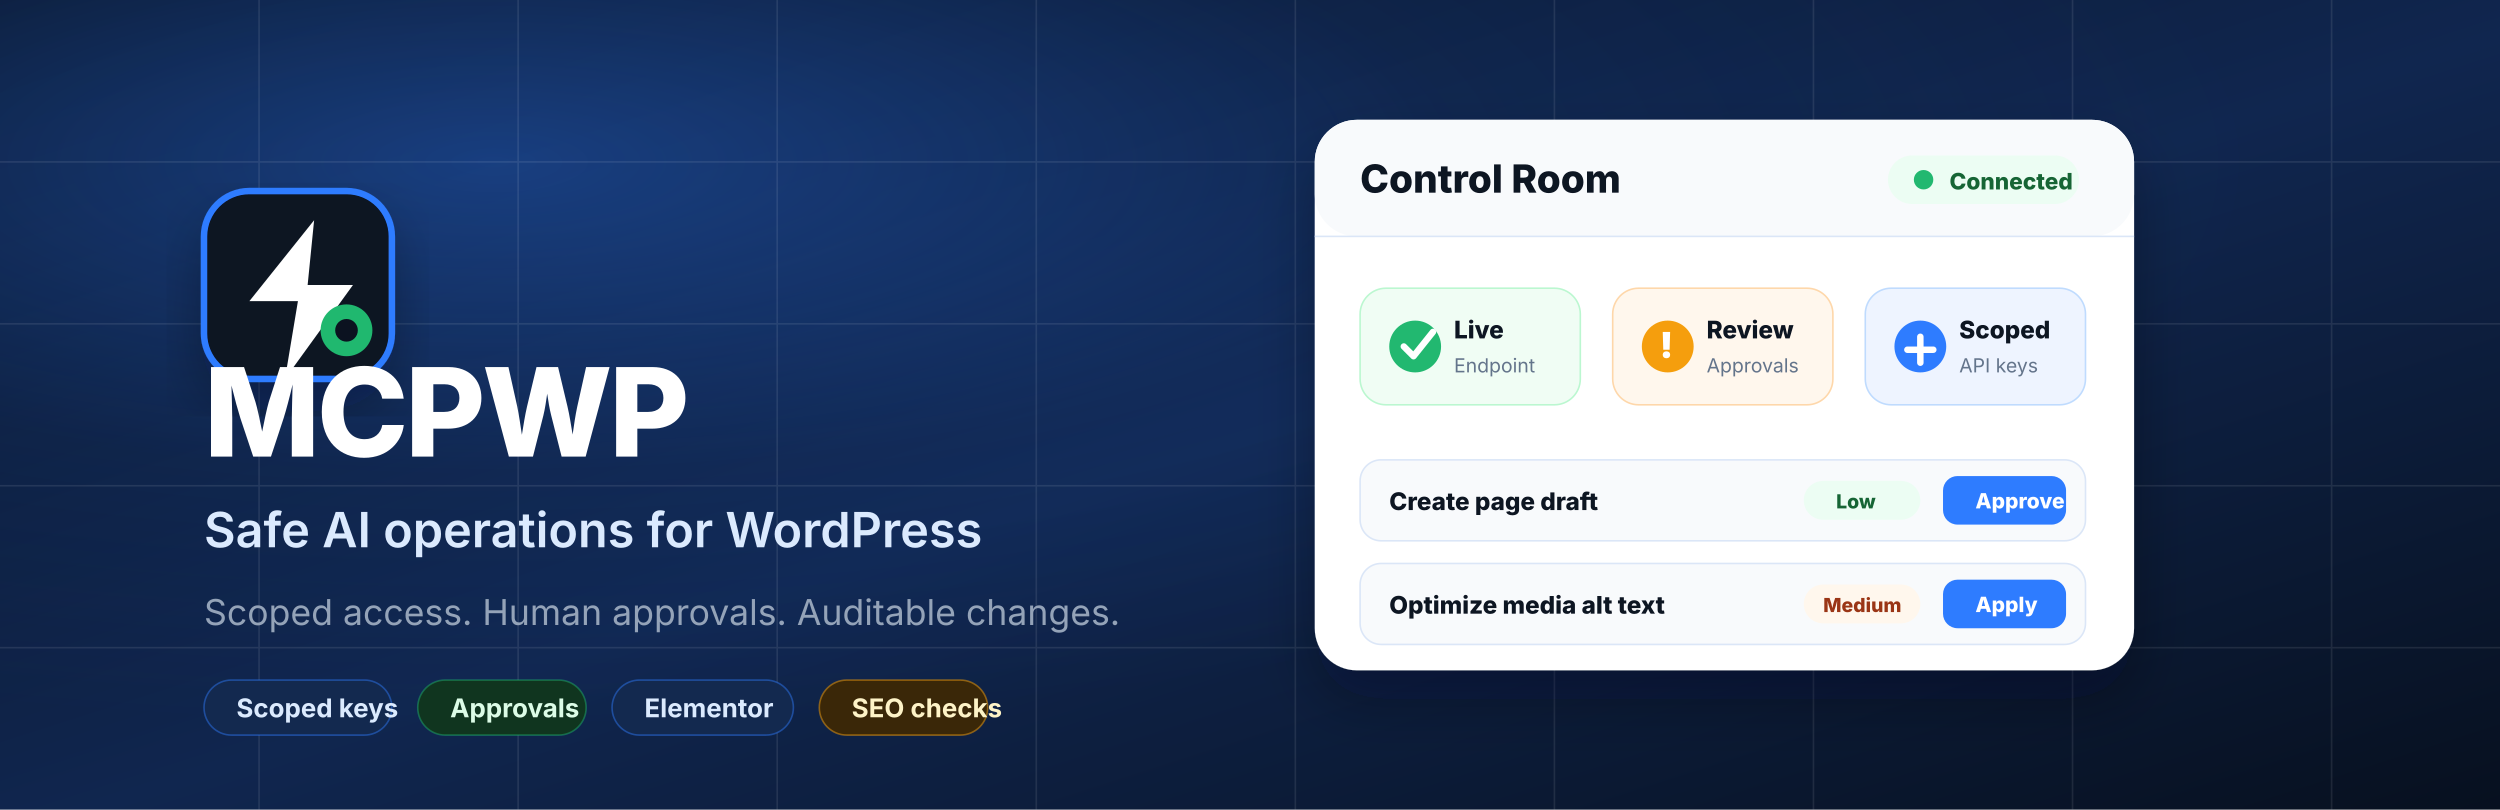
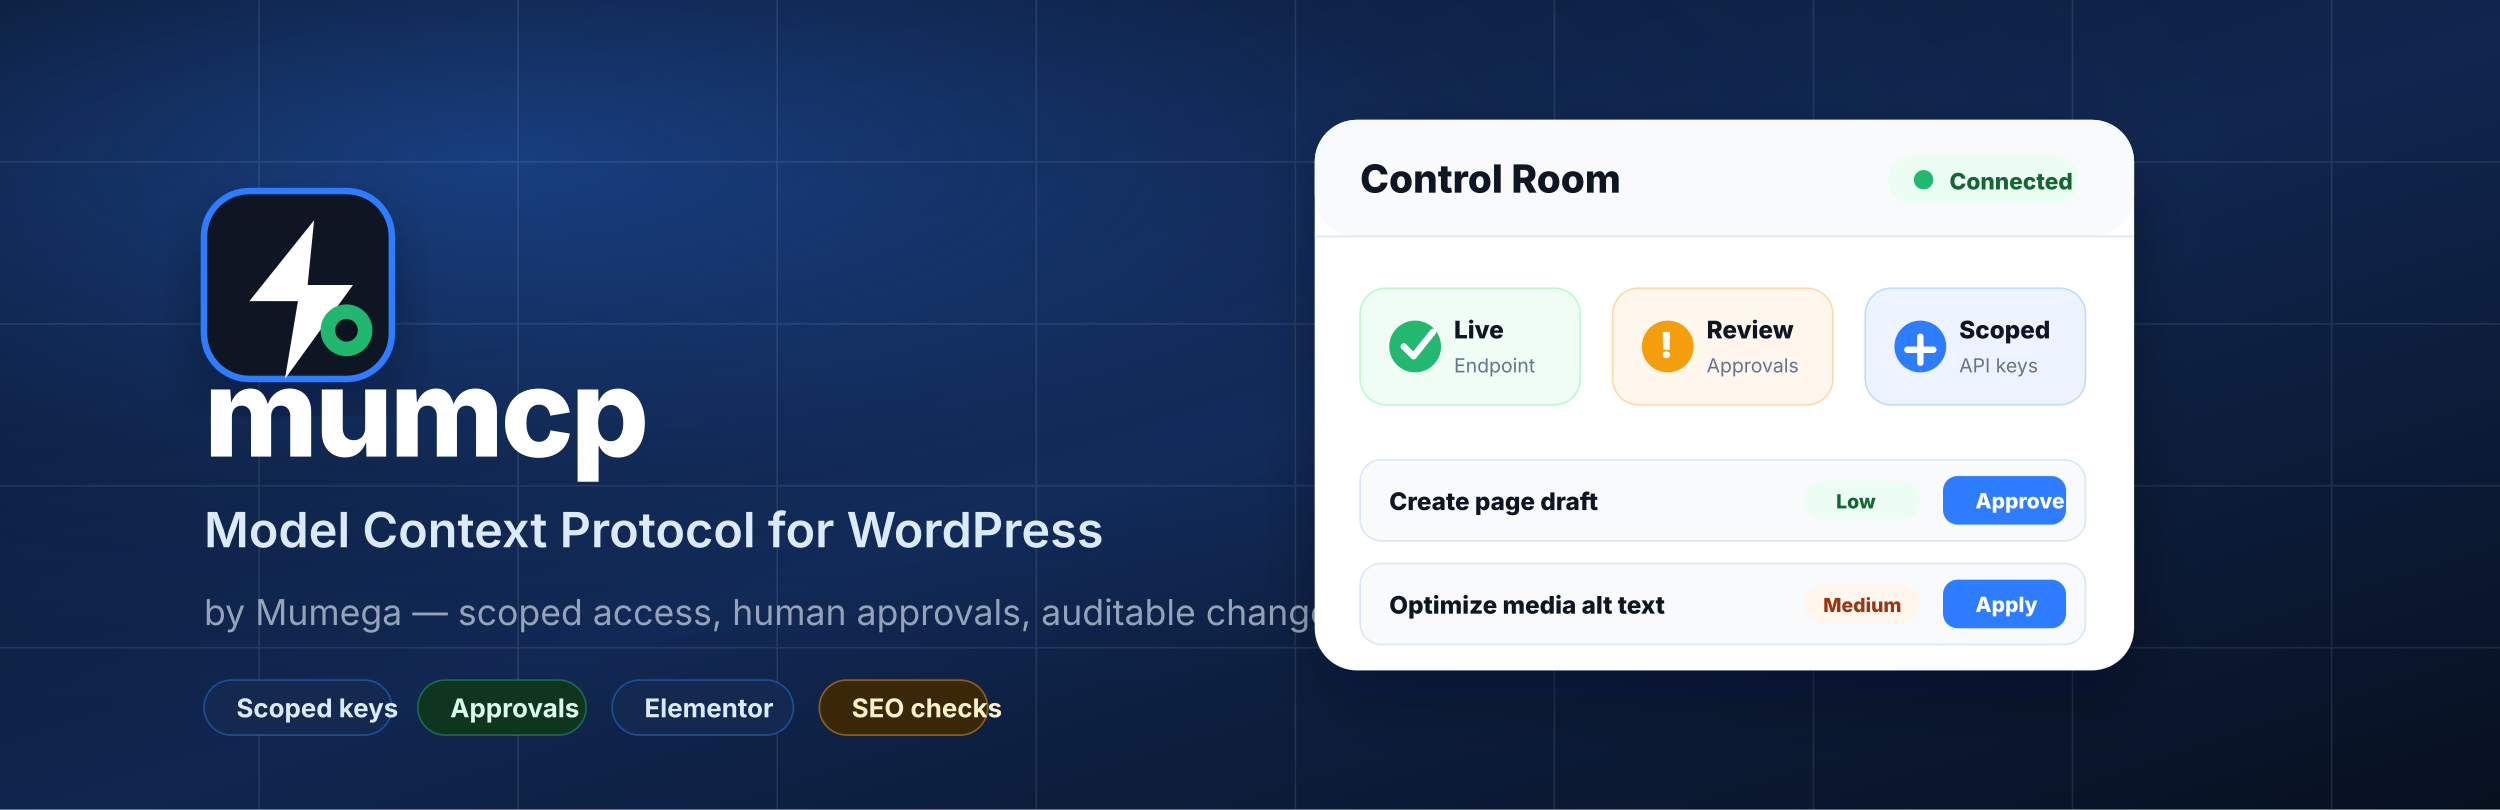
<svg xmlns="http://www.w3.org/2000/svg" viewBox="0 0 1544 500" width="1544" height="500" role="img" aria-labelledby="title desc">
  <defs>
    <linearGradient id="bg" x1="0" y1="0" x2="1" y2="1">
      <stop offset="0" stop-color="#07101f" />
      <stop offset="0.52" stop-color="#10264f" />
      <stop offset="1" stop-color="#07101f" />
    </linearGradient>
    <radialGradient id="glow" cx="20%" cy="20%" r="70%">
      <stop offset="0" stop-color="#2f7cff" stop-opacity="0.38" />
      <stop offset="0.55" stop-color="#2f7cff" stop-opacity="0.08" />
      <stop offset="1" stop-color="#2f7cff" stop-opacity="0" />
    </radialGradient>
    <filter id="shadow" x="-20%" y="-20%" width="140%" height="140%">
      <feDropShadow dx="0" dy="18" stdDeviation="18" flood-color="#020617" flood-opacity="0.32" />
    </filter>
  </defs>
  <rect width="1544" height="500" fill="url(#bg)" />
  <rect width="1544" height="500" fill="url(#glow)" />
  <g opacity="0.09" stroke="#ffffff" stroke-width="1">
    <path d="M0 100h1544M0 200h1544M0 300h1544M0 400h1544" />
    <path d="M160 0v500M320 0v500M480 0v500M640 0v500M800 0v500M960 0v500M1120 0v500M1280 0v500M1440 0v500" />
  </g>
  <g transform="translate(126 118)">
    <rect width="116" height="116" rx="28" fill="#0b1220" stroke="#2f7cff" stroke-width="4" filter="url(#shadow)" />
    <path d="M68 18 28 68h30l-8 48 42-58H64l4-40Z" fill="#ffffff" />
    <circle cx="88" cy="86" r="16" fill="#20b86f" />
    <circle cx="88" cy="86" r="7" fill="#0b1220" />
  </g>
-   <text x="126" y="282" fill="#ffffff" font-family="Inter, Avenir Next, Helvetica, Arial, sans-serif" font-size="76" font-weight="800" letter-spacing="-2">MCPWP</text>
-   <text x="126" y="338" fill="#dbeafe" font-family="Inter, Avenir Next, Helvetica, Arial, sans-serif" font-size="30" font-weight="600">Safe AI operations for WordPress</text>
-   <text x="126" y="386" fill="#94a3b8" font-family="Inter, Avenir Next, Helvetica, Arial, sans-serif" font-size="22">Scoped access. Human approvals. Auditable changes.</text>
+   <text x="126" y="282" fill="#ffffff" font-family="Inter, Avenir Next, Helvetica, Arial, sans-serif" font-size="76" font-weight="800" letter-spacing="-2">mumcp</text>
+   <text x="126" y="338" fill="#dbeafe" font-family="Inter, Avenir Next, Helvetica, Arial, sans-serif" font-size="30" font-weight="600">Model Context Protocol for WordPress</text>
+   <text x="126" y="386" fill="#94a3b8" font-family="Inter, Avenir Next, Helvetica, Arial, sans-serif" font-size="22">by Mumega — scoped access, human approvals, auditable changes</text>
  <g transform="translate(126 420)" font-family="Inter, Avenir Next, Helvetica, Arial, sans-serif" font-size="16" font-weight="700">
    <rect width="116" height="34" rx="17" fill="#13294f" stroke="#2f7cff" stroke-opacity="0.45" />
    <text x="20" y="23" fill="#dbeafe">Scoped keys</text>
    <g transform="translate(132 0)">
      <rect width="104" height="34" rx="17" fill="#10351f" stroke="#20b86f" stroke-opacity="0.45" />
      <text x="20" y="23" fill="#dcfce7">Approvals</text>
    </g>
    <g transform="translate(252 0)">
      <rect width="112" height="34" rx="17" fill="#13294f" stroke="#2f7cff" stroke-opacity="0.45" />
      <text x="20" y="23" fill="#dbeafe">Elementor</text>
    </g>
    <g transform="translate(380 0)">
      <rect width="104" height="34" rx="17" fill="#3a2708" stroke="#f59e0b" stroke-opacity="0.5" />
      <text x="20" y="23" fill="#fef3c7">SEO checks</text>
    </g>
  </g>
  <g transform="translate(812 74)" filter="url(#shadow)">
    <rect width="506" height="340" rx="26" fill="#ffffff" />
    <rect x="0" y="0" width="506" height="72" rx="26" fill="#f8fafc" />
    <path d="M0 72h506" stroke="#dbe6f7" />
    <text x="28" y="45" fill="#0b1220" font-family="Inter, Avenir Next, Helvetica, Arial, sans-serif" font-size="24" font-weight="800">Control Room</text>
    <rect x="354" y="22" width="118" height="30" rx="15" fill="#ecfdf3" />
    <circle cx="376" cy="37" r="6" fill="#20b86f" />
    <text x="392" y="43" fill="#166534" font-family="Inter, Avenir Next, Helvetica, Arial, sans-serif" font-size="14" font-weight="800">Connected</text>
    <g transform="translate(28 104)">
      <rect width="136" height="72" rx="16" fill="#f0fdf4" stroke="#bbf7d0" />
      <circle cx="34" cy="36" r="16" fill="#20b86f" />
      <path d="m27 36 6 6 12-15" fill="none" stroke="#fff" stroke-width="4" stroke-linecap="round" stroke-linejoin="round" />
      <text x="58" y="31" fill="#0b1220" font-family="Inter, Avenir Next, Helvetica, Arial, sans-serif" font-size="15" font-weight="800">Live</text>
      <text x="58" y="52" fill="#64748b" font-family="Inter, Avenir Next, Helvetica, Arial, sans-serif" font-size="12">Endpoint</text>
    </g>
    <g transform="translate(184 104)">
      <rect width="136" height="72" rx="16" fill="#fff7ed" stroke="#fed7aa" />
      <circle cx="34" cy="36" r="16" fill="#f59e0b" />
      <text x="29" y="43" fill="#fff" font-family="Inter, Avenir Next, Helvetica, Arial, sans-serif" font-size="22" font-weight="900">!</text>
      <text x="58" y="31" fill="#0b1220" font-family="Inter, Avenir Next, Helvetica, Arial, sans-serif" font-size="15" font-weight="800">Review</text>
      <text x="58" y="52" fill="#64748b" font-family="Inter, Avenir Next, Helvetica, Arial, sans-serif" font-size="12">Approvals</text>
    </g>
    <g transform="translate(340 104)">
      <rect width="136" height="72" rx="16" fill="#eef4ff" stroke="#bfdbfe" />
      <circle cx="34" cy="36" r="16" fill="#2f7cff" />
      <path d="M26 38h16M34 30v16" stroke="#fff" stroke-width="4" stroke-linecap="round" />
      <text x="58" y="31" fill="#0b1220" font-family="Inter, Avenir Next, Helvetica, Arial, sans-serif" font-size="15" font-weight="800">Scoped</text>
      <text x="58" y="52" fill="#64748b" font-family="Inter, Avenir Next, Helvetica, Arial, sans-serif" font-size="12">API keys</text>
    </g>
    <g transform="translate(28 210)" font-family="Inter, Avenir Next, Helvetica, Arial, sans-serif">
      <rect width="448" height="50" rx="13" fill="#f8fafc" stroke="#dbe6f7" />
      <text x="18" y="31" fill="#0b1220" font-size="15" font-weight="800">Create page draft</text>
      <rect x="274" y="13" width="72" height="24" rx="12" fill="#ecfdf3" />
      <text x="294" y="30" fill="#166534" font-size="12" font-weight="800">Low</text>
      <rect x="360" y="10" width="76" height="30" rx="9" fill="#2f7cff" />
      <text x="380" y="30" fill="#fff" font-size="13" font-weight="800">Approve</text>
    </g>
    <g transform="translate(28 274)" font-family="Inter, Avenir Next, Helvetica, Arial, sans-serif">
      <rect width="448" height="50" rx="13" fill="#f8fafc" stroke="#dbe6f7" />
      <text x="18" y="31" fill="#0b1220" font-size="15" font-weight="800">Optimize media alt text</text>
      <rect x="274" y="13" width="72" height="24" rx="12" fill="#fff7ed" />
      <text x="286" y="30" fill="#9a3412" font-size="12" font-weight="800">Medium</text>
      <rect x="360" y="10" width="76" height="30" rx="9" fill="#2f7cff" />
      <text x="380" y="30" fill="#fff" font-size="13" font-weight="800">Apply</text>
    </g>
  </g>
</svg>
